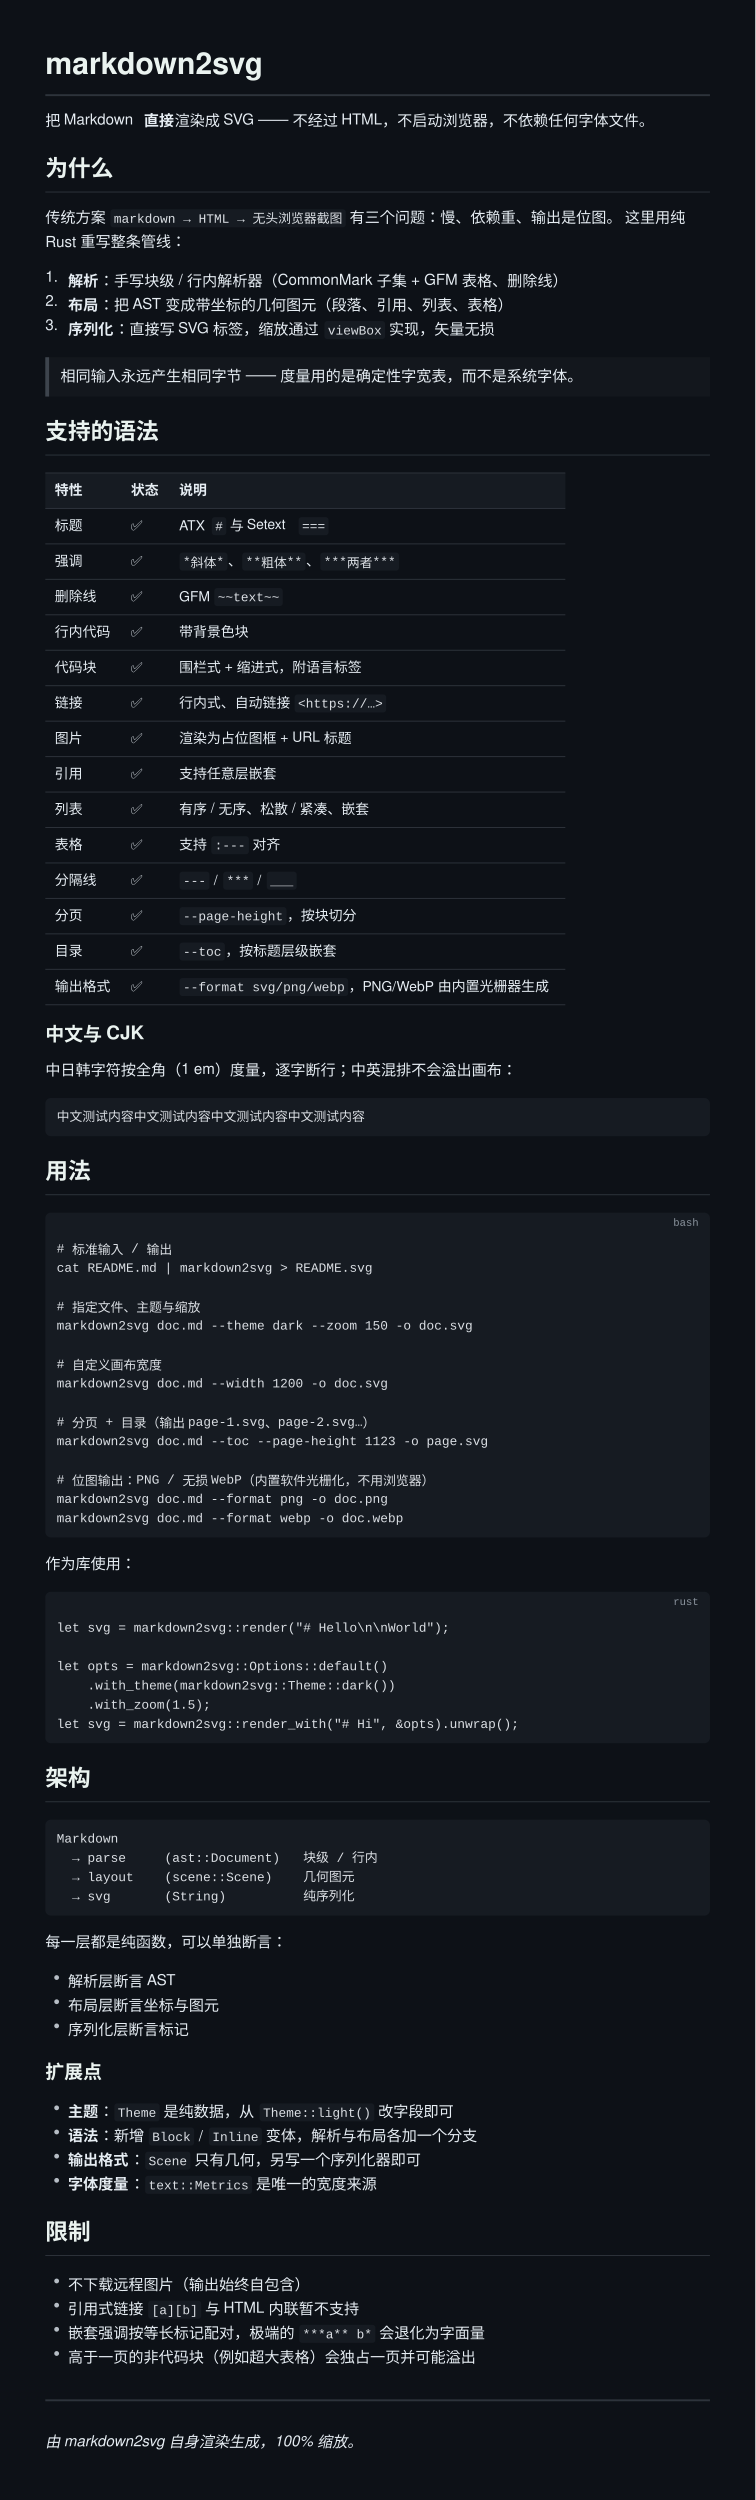
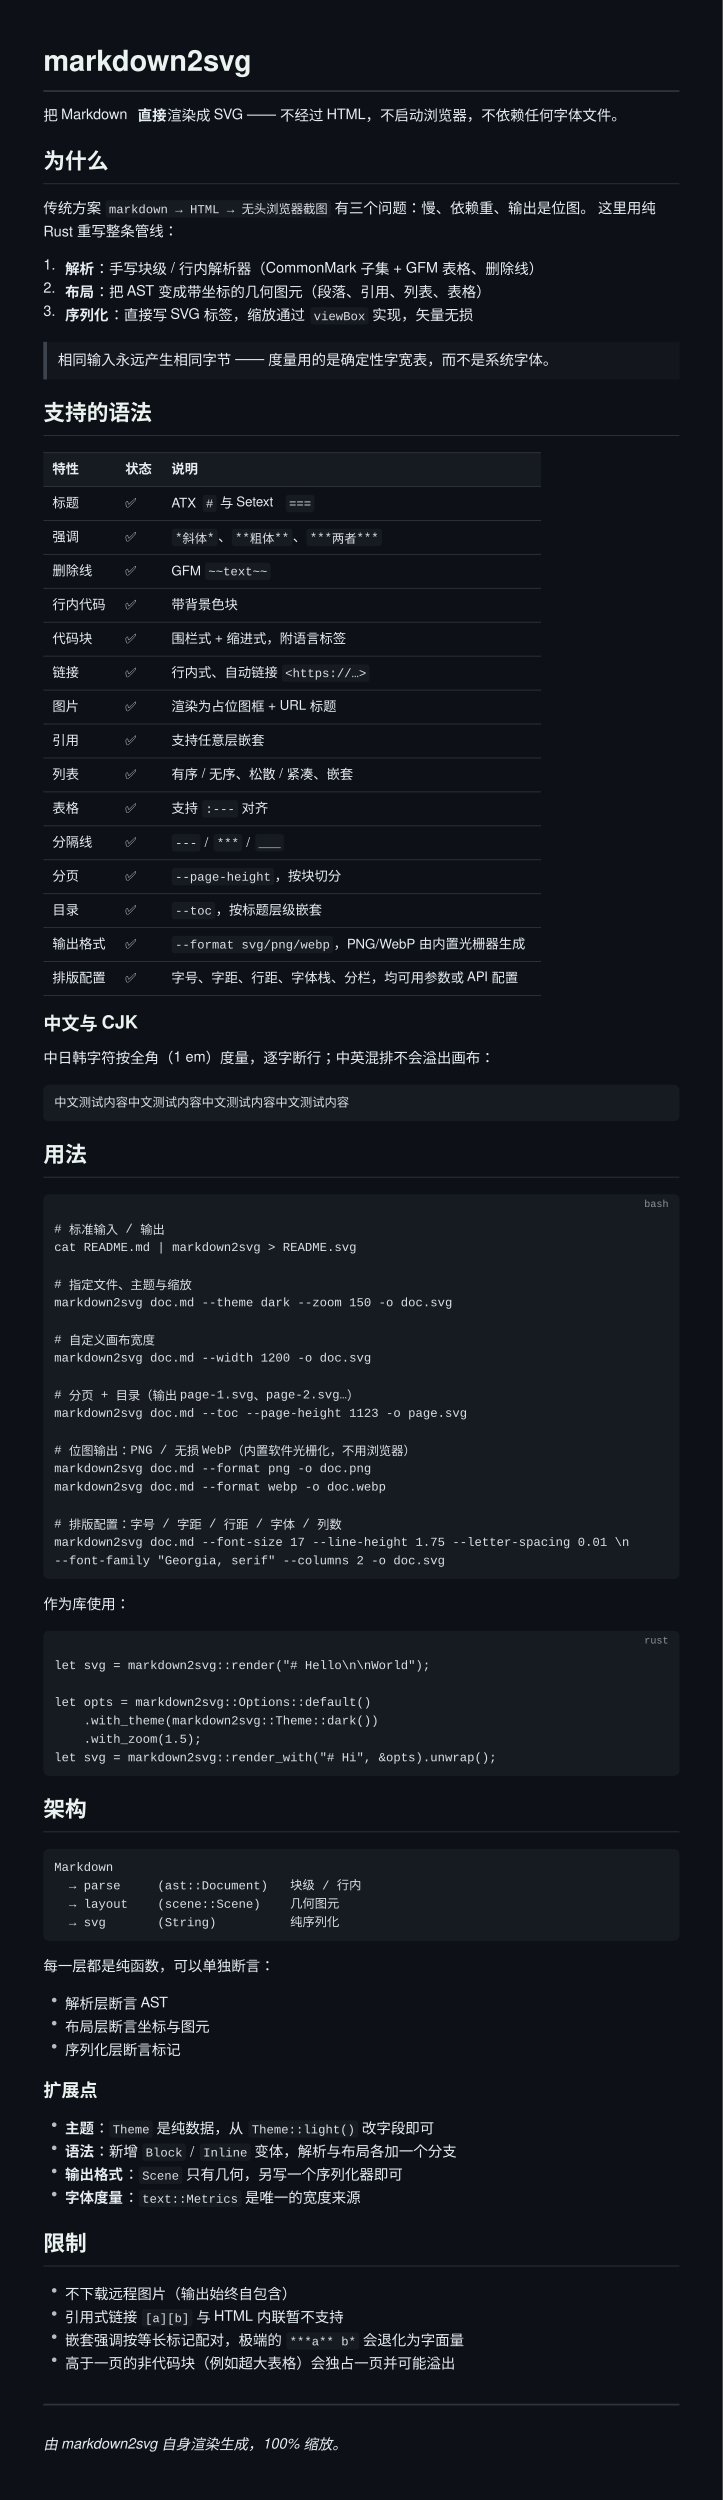
- <svg xmlns="http://www.w3.org/2000/svg" role="img" width="1200" height="3972.12" viewBox="0 0 800 2648.08" font-family="Segoe UI, -apple-system, Helvetica, Arial, PingFang SC, Hiragino Sans GB, Microsoft YaHei, sans-serif">
-   <rect x="0" y="0" width="800" height="2648.08" fill="#0d1117" />
+ <svg xmlns="http://www.w3.org/2000/svg" role="img" width="1200" height="4150.85" viewBox="0 0 800 2767.23" font-family="Segoe UI, -apple-system, Helvetica, Arial, PingFang SC, Hiragino Sans GB, Microsoft YaHei, sans-serif">
+   <rect x="0" y="0" width="800" height="2767.23" fill="#0d1117" />
  <text x="48" y="78.4" font-size="32" fill="#eaf3f0" xml:space="preserve" font-weight="bold">markdown2svg</text>
  <line x1="48" y1="100.8" x2="752" y2="100.8" stroke="#2d333b" stroke-width="2" />
  <text x="48" y="133.4" font-size="16" fill="#e6edf3" xml:space="preserve">把 Markdown</text>
  <text x="152.32" y="133.4" font-size="16" fill="#e6edf3" xml:space="preserve" font-weight="bold">直接</text>
  <text x="184.96" y="133.4" font-size="16" fill="#e6edf3" xml:space="preserve">渲染成 SVG —— 不经过 HTML，不启动浏览器，不依赖任何字体文件。</text>
  <text x="48" y="186.6" font-size="24" fill="#eaf3f0" xml:space="preserve" font-weight="bold">为什么</text>
  <line x1="48" y1="203.4" x2="752" y2="203.4" stroke="#2d333b" stroke-width="1" />
  <text x="48" y="236" font-size="16" fill="#e6edf3" xml:space="preserve">传统方案</text>
  <rect x="116.98" y="221.68" width="249.24" height="19.04" rx="3" fill="#161b22" />
  <text x="120.56" y="236" font-size="13.6" fill="#dbdfe4" xml:space="preserve" font-family="Cascadia Code, Consolas, Menlo, Monaco, 'Courier New', monospace">markdown → HTML → 无头浏览器截图</text>
  <text x="366.72" y="236" font-size="16" fill="#e6edf3" xml:space="preserve"> 有三个问题：慢、依赖重、输出是位图。 这里用纯</text>
  <text x="48" y="261.6" font-size="16" fill="#e6edf3" xml:space="preserve">Rust 重写整条管线：</text>
  <text x="48" y="298.4" font-size="16" fill="#e6edf3" xml:space="preserve">1.</text>
  <text x="72.08" y="303.2" font-size="16" fill="#e6edf3" xml:space="preserve" font-weight="bold">解析</text>
  <text x="104.72" y="303.2" font-size="16" fill="#e6edf3" xml:space="preserve">：手写块级 / 行内解析器（CommonMark 子集 + GFM 表格、删除线）</text>
  <text x="48" y="324" font-size="16" fill="#e6edf3" xml:space="preserve">2.</text>
  <text x="72.08" y="328.8" font-size="16" fill="#e6edf3" xml:space="preserve" font-weight="bold">布局</text>
  <text x="104.72" y="328.8" font-size="16" fill="#e6edf3" xml:space="preserve">：把 AST 变成带坐标的几何图元（段落、引用、列表、表格）</text>
  <text x="48" y="349.6" font-size="16" fill="#e6edf3" xml:space="preserve">3.</text>
  <text x="72.08" y="354.4" font-size="16" fill="#e6edf3" xml:space="preserve" font-weight="bold">序列化</text>
  <text x="121.04" y="354.4" font-size="16" fill="#e6edf3" xml:space="preserve">：直接写 SVG 标签，缩放通过</text>
  <rect x="343.62" y="340.08" width="64.28" height="19.04" rx="3" fill="#161b22" />
  <text x="347.2" y="354.4" font-size="13.6" fill="#dbdfe4" xml:space="preserve" font-family="Cascadia Code, Consolas, Menlo, Monaco, 'Courier New', monospace">viewBox</text>
  <text x="408.4" y="354.4" font-size="16" fill="#e6edf3" xml:space="preserve"> 实现，矢量无损</text>
  <rect x="48" y="378.4" width="704" height="41.6" fill="#13171d" />
  <rect x="48" y="378.4" width="4" height="41.6" fill="#3d444d" />
  <text x="64" y="404" font-size="16" fill="#e6edf3" xml:space="preserve">相同输入永远产生相同字节 —— 度量用的是确定性字宽表，而不是系统字体。</text>
  <text x="48" y="465.2" font-size="24" fill="#eaf3f0" xml:space="preserve" font-weight="bold">支持的语法</text>
  <line x1="48" y1="482" x2="752" y2="482" stroke="#2d333b" stroke-width="1" />
  <rect x="48" y="501" width="550.8" height="37.55" fill="#161b22" />
  <text x="58" y="524.19" font-size="14.72" fill="#e6edf3" xml:space="preserve" font-weight="bold">特性</text>
  <text x="138.58" y="524.19" font-size="14.72" fill="#e6edf3" xml:space="preserve" font-weight="bold">状态</text>
  <text x="189.72" y="524.19" font-size="14.72" fill="#e6edf3" xml:space="preserve" font-weight="bold">说明</text>
  <line x1="48" y1="501" x2="598.8" y2="501" stroke="#2d333b" stroke-width="1" />
  <line x1="48" y1="538.55" x2="598.8" y2="538.55" stroke="#2d333b" stroke-width="1" />
  <text x="58" y="561.74" font-size="14.72" fill="#e6edf3" xml:space="preserve">标题</text>
  <text x="138.58" y="561.74" font-size="14.72" fill="#e6edf3" xml:space="preserve">✅</text>
  <text x="189.72" y="561.74" font-size="14.72" fill="#e6edf3" xml:space="preserve">ATX</text>
  <rect x="224.37" y="547.81" width="15.32" height="19.04" rx="3" fill="#161b22" />
  <text x="227.95" y="561.74" font-size="13.6" fill="#dbdfe4" xml:space="preserve" font-family="Cascadia Code, Consolas, Menlo, Monaco, 'Courier New', monospace">#</text>
  <text x="240.19" y="561.74" font-size="14.72" fill="#e6edf3" xml:space="preserve"> 与 Setext</text>
  <rect x="316.35" y="547.81" width="31.64" height="19.04" rx="3" fill="#161b22" />
  <text x="319.93" y="561.74" font-size="13.6" fill="#dbdfe4" xml:space="preserve" font-family="Cascadia Code, Consolas, Menlo, Monaco, 'Courier New', monospace">===</text>
  <line x1="48" y1="576.1" x2="598.8" y2="576.1" stroke="#2d333b" stroke-width="1" />
  <text x="58" y="599.3" font-size="14.72" fill="#e6edf3" xml:space="preserve">强调</text>
  <text x="138.58" y="599.3" font-size="14.72" fill="#e6edf3" xml:space="preserve">✅</text>
  <rect x="190.22" y="585.36" width="50.68" height="19.04" rx="3" fill="#161b22" />
  <text x="193.8" y="599.3" font-size="13.6" fill="#dbdfe4" xml:space="preserve" font-family="Cascadia Code, Consolas, Menlo, Monaco, 'Courier New', monospace">*斜体*</text>
  <text x="241.4" y="599.3" font-size="14.72" fill="#e6edf3" xml:space="preserve">、</text>
  <rect x="256.62" y="585.36" width="67" height="19.04" rx="3" fill="#161b22" />
  <text x="260.2" y="599.3" font-size="13.6" fill="#dbdfe4" xml:space="preserve" font-family="Cascadia Code, Consolas, Menlo, Monaco, 'Courier New', monospace">**粗体**</text>
  <text x="324.12" y="599.3" font-size="14.72" fill="#e6edf3" xml:space="preserve">、</text>
  <rect x="339.34" y="585.36" width="83.32" height="19.04" rx="3" fill="#161b22" />
  <text x="342.92" y="599.3" font-size="13.6" fill="#dbdfe4" xml:space="preserve" font-family="Cascadia Code, Consolas, Menlo, Monaco, 'Courier New', monospace">***两者***</text>
  <line x1="48" y1="613.66" x2="598.8" y2="613.66" stroke="#2d333b" stroke-width="1" />
  <text x="58" y="636.85" font-size="14.72" fill="#e6edf3" xml:space="preserve">删除线</text>
  <text x="138.58" y="636.85" font-size="14.72" fill="#e6edf3" xml:space="preserve">✅</text>
  <text x="189.72" y="636.85" font-size="14.72" fill="#e6edf3" xml:space="preserve">GFM</text>
  <rect x="227.02" y="622.91" width="72.44" height="19.04" rx="3" fill="#161b22" />
  <text x="230.6" y="636.85" font-size="13.6" fill="#dbdfe4" xml:space="preserve" font-family="Cascadia Code, Consolas, Menlo, Monaco, 'Courier New', monospace">~~text~~</text>
  <line x1="48" y1="651.21" x2="598.8" y2="651.21" stroke="#2d333b" stroke-width="1" />
  <text x="58" y="674.4" font-size="14.72" fill="#e6edf3" xml:space="preserve">行内代码</text>
  <text x="138.58" y="674.4" font-size="14.72" fill="#e6edf3" xml:space="preserve">✅</text>
  <text x="189.72" y="674.4" font-size="14.72" fill="#e6edf3" xml:space="preserve">带背景色块</text>
  <line x1="48" y1="688.76" x2="598.8" y2="688.76" stroke="#2d333b" stroke-width="1" />
  <text x="58" y="711.95" font-size="14.72" fill="#e6edf3" xml:space="preserve">代码块</text>
  <text x="138.58" y="711.95" font-size="14.72" fill="#e6edf3" xml:space="preserve">✅</text>
  <text x="189.72" y="711.95" font-size="14.72" fill="#e6edf3" xml:space="preserve">围栏式 + 缩进式，附语言标签</text>
  <line x1="48" y1="726.31" x2="598.8" y2="726.31" stroke="#2d333b" stroke-width="1" />
  <text x="58" y="749.5" font-size="14.72" fill="#e6edf3" xml:space="preserve">链接</text>
  <text x="138.58" y="749.5" font-size="14.72" fill="#e6edf3" xml:space="preserve">✅</text>
  <text x="189.72" y="749.5" font-size="14.72" fill="#e6edf3" xml:space="preserve">行内式、自动链接</text>
  <rect x="312.1" y="735.57" width="96.92" height="19.04" rx="3" fill="#161b22" />
  <text x="315.68" y="749.5" font-size="13.6" fill="#dbdfe4" xml:space="preserve" font-family="Cascadia Code, Consolas, Menlo, Monaco, 'Courier New', monospace">&lt;https://…&gt;</text>
  <line x1="48" y1="763.86" x2="598.8" y2="763.86" stroke="#2d333b" stroke-width="1" />
  <text x="58" y="787.06" font-size="14.72" fill="#e6edf3" xml:space="preserve">图片</text>
  <text x="138.58" y="787.06" font-size="14.72" fill="#e6edf3" xml:space="preserve">✅</text>
  <text x="189.72" y="787.06" font-size="14.72" fill="#e6edf3" xml:space="preserve">渲染为占位图框 + URL 标题</text>
  <line x1="48" y1="801.42" x2="598.8" y2="801.42" stroke="#2d333b" stroke-width="1" />
  <text x="58" y="824.61" font-size="14.72" fill="#e6edf3" xml:space="preserve">引用</text>
  <text x="138.58" y="824.61" font-size="14.72" fill="#e6edf3" xml:space="preserve">✅</text>
  <text x="189.72" y="824.61" font-size="14.72" fill="#e6edf3" xml:space="preserve">支持任意层嵌套</text>
  <line x1="48" y1="838.97" x2="598.8" y2="838.97" stroke="#2d333b" stroke-width="1" />
  <text x="58" y="862.16" font-size="14.72" fill="#e6edf3" xml:space="preserve">列表</text>
  <text x="138.58" y="862.16" font-size="14.72" fill="#e6edf3" xml:space="preserve">✅</text>
  <text x="189.72" y="862.16" font-size="14.72" fill="#e6edf3" xml:space="preserve">有序 / 无序、松散 / 紧凑、嵌套</text>
  <line x1="48" y1="876.52" x2="598.8" y2="876.52" stroke="#2d333b" stroke-width="1" />
  <text x="58" y="899.71" font-size="14.72" fill="#e6edf3" xml:space="preserve">表格</text>
  <text x="138.58" y="899.71" font-size="14.72" fill="#e6edf3" xml:space="preserve">✅</text>
  <text x="189.72" y="899.71" font-size="14.72" fill="#e6edf3" xml:space="preserve">支持</text>
  <rect x="223.78" y="885.78" width="39.8" height="19.04" rx="3" fill="#161b22" />
  <text x="227.36" y="899.71" font-size="13.6" fill="#dbdfe4" xml:space="preserve" font-family="Cascadia Code, Consolas, Menlo, Monaco, 'Courier New', monospace">:---</text>
  <text x="264.08" y="899.71" font-size="14.72" fill="#e6edf3" xml:space="preserve"> 对齐</text>
  <line x1="48" y1="914.07" x2="598.8" y2="914.07" stroke="#2d333b" stroke-width="1" />
  <text x="58" y="937.26" font-size="14.72" fill="#e6edf3" xml:space="preserve">分隔线</text>
  <text x="138.58" y="937.26" font-size="14.72" fill="#e6edf3" xml:space="preserve">✅</text>
  <rect x="190.22" y="923.33" width="31.64" height="19.04" rx="3" fill="#161b22" />
  <text x="193.8" y="937.26" font-size="13.6" fill="#dbdfe4" xml:space="preserve" font-family="Cascadia Code, Consolas, Menlo, Monaco, 'Courier New', monospace">---</text>
  <text x="222.36" y="937.26" font-size="14.72" fill="#e6edf3" xml:space="preserve"> /</text>
  <rect x="236.41" y="923.33" width="31.64" height="19.04" rx="3" fill="#161b22" />
  <text x="239.99" y="937.26" font-size="13.6" fill="#dbdfe4" xml:space="preserve" font-family="Cascadia Code, Consolas, Menlo, Monaco, 'Courier New', monospace">***</text>
  <text x="268.55" y="937.26" font-size="14.72" fill="#e6edf3" xml:space="preserve"> /</text>
  <rect x="282.59" y="923.33" width="31.64" height="19.04" rx="3" fill="#161b22" />
  <text x="286.17" y="937.26" font-size="13.6" fill="#dbdfe4" xml:space="preserve" font-family="Cascadia Code, Consolas, Menlo, Monaco, 'Courier New', monospace">___</text>
  <line x1="48" y1="951.62" x2="598.8" y2="951.62" stroke="#2d333b" stroke-width="1" />
  <text x="58" y="974.82" font-size="14.72" fill="#e6edf3" xml:space="preserve">分页</text>
  <text x="138.58" y="974.82" font-size="14.72" fill="#e6edf3" xml:space="preserve">✅</text>
  <rect x="190.22" y="960.88" width="113.24" height="19.04" rx="3" fill="#161b22" />
  <text x="193.8" y="974.82" font-size="13.6" fill="#dbdfe4" xml:space="preserve" font-family="Cascadia Code, Consolas, Menlo, Monaco, 'Courier New', monospace">--page-height</text>
  <text x="303.96" y="974.82" font-size="14.72" fill="#e6edf3" xml:space="preserve">，按块切分</text>
  <line x1="48" y1="989.18" x2="598.8" y2="989.18" stroke="#2d333b" stroke-width="1" />
  <text x="58" y="1012.37" font-size="14.72" fill="#e6edf3" xml:space="preserve">目录</text>
  <text x="138.58" y="1012.37" font-size="14.72" fill="#e6edf3" xml:space="preserve">✅</text>
  <rect x="190.22" y="998.43" width="47.96" height="19.04" rx="3" fill="#161b22" />
  <text x="193.8" y="1012.37" font-size="13.6" fill="#dbdfe4" xml:space="preserve" font-family="Cascadia Code, Consolas, Menlo, Monaco, 'Courier New', monospace">--toc</text>
  <text x="238.68" y="1012.37" font-size="14.72" fill="#e6edf3" xml:space="preserve">，按标题层级嵌套</text>
  <line x1="48" y1="1026.73" x2="598.8" y2="1026.73" stroke="#2d333b" stroke-width="1" />
  <text x="58" y="1049.92" font-size="14.72" fill="#e6edf3" xml:space="preserve">输出格式</text>
  <text x="138.58" y="1049.92" font-size="14.72" fill="#e6edf3" xml:space="preserve">✅</text>
  <rect x="190.22" y="1035.98" width="178.52" height="19.04" rx="3" fill="#161b22" />
  <text x="193.8" y="1049.92" font-size="13.6" fill="#dbdfe4" xml:space="preserve" font-family="Cascadia Code, Consolas, Menlo, Monaco, 'Courier New', monospace">--format svg/png/webp</text>
  <text x="369.24" y="1049.92" font-size="14.72" fill="#e6edf3" xml:space="preserve">，PNG/WebP 由内置光栅器生成</text>
  <line x1="48" y1="1064.28" x2="598.8" y2="1064.28" stroke="#2d333b" stroke-width="1" />
-   <text x="48" y="1102.48" font-size="20" fill="#eaf3f0" xml:space="preserve" font-weight="bold">中文与 CJK</text>
-   <text x="48" y="1139.08" font-size="16" fill="#e6edf3" xml:space="preserve">中日韩字符按全角（1 em）度量，逐字断行；中英混排不会溢出画布：</text>
-   <rect x="48" y="1163.08" width="704" height="40.4" rx="6" fill="#161b22" />
-   <text x="60" y="1187.36" font-size="13.6" fill="#dbdfe4" xml:space="preserve" font-family="Cascadia Code, Consolas, Menlo, Monaco, 'Courier New', monospace">中文测试内容中文测试内容中文测试内容中文测试内容</text>
-   <text x="48" y="1248.68" font-size="24" fill="#eaf3f0" xml:space="preserve" font-weight="bold">用法</text>
-   <line x1="48" y1="1265.48" x2="752" y2="1265.48" stroke="#2d333b" stroke-width="1" />
-   <rect x="48" y="1284.48" width="704" height="344" rx="6" fill="#161b22" />
-   <text x="713.12" y="1298.44" font-size="11.2" fill="#8b949e" xml:space="preserve" font-family="Cascadia Code, Consolas, Menlo, Monaco, 'Courier New', monospace">bash</text>
-   <text x="60" y="1326.76" font-size="13.6" fill="#dbdfe4" xml:space="preserve" font-family="Cascadia Code, Consolas, Menlo, Monaco, 'Courier New', monospace"># 标准输入 / 输出</text>
-   <text x="60" y="1347.16" font-size="13.6" fill="#dbdfe4" xml:space="preserve" font-family="Cascadia Code, Consolas, Menlo, Monaco, 'Courier New', monospace">cat README.md | markdown2svg &gt; README.svg</text>
-   <text x="60" y="1387.96" font-size="13.6" fill="#dbdfe4" xml:space="preserve" font-family="Cascadia Code, Consolas, Menlo, Monaco, 'Courier New', monospace"># 指定文件、主题与缩放</text>
-   <text x="60" y="1408.36" font-size="13.6" fill="#dbdfe4" xml:space="preserve" font-family="Cascadia Code, Consolas, Menlo, Monaco, 'Courier New', monospace">markdown2svg doc.md --theme dark --zoom 150 -o doc.svg</text>
-   <text x="60" y="1449.16" font-size="13.6" fill="#dbdfe4" xml:space="preserve" font-family="Cascadia Code, Consolas, Menlo, Monaco, 'Courier New', monospace"># 自定义画布宽度</text>
-   <text x="60" y="1469.56" font-size="13.6" fill="#dbdfe4" xml:space="preserve" font-family="Cascadia Code, Consolas, Menlo, Monaco, 'Courier New', monospace">markdown2svg doc.md --width 1200 -o doc.svg</text>
-   <text x="60" y="1510.36" font-size="13.6" fill="#dbdfe4" xml:space="preserve" font-family="Cascadia Code, Consolas, Menlo, Monaco, 'Courier New', monospace"># 分页 + 目录（输出 page-1.svg、page-2.svg…）</text>
-   <text x="60" y="1530.76" font-size="13.6" fill="#dbdfe4" xml:space="preserve" font-family="Cascadia Code, Consolas, Menlo, Monaco, 'Courier New', monospace">markdown2svg doc.md --toc --page-height 1123 -o page.svg</text>
-   <text x="60" y="1571.56" font-size="13.6" fill="#dbdfe4" xml:space="preserve" font-family="Cascadia Code, Consolas, Menlo, Monaco, 'Courier New', monospace"># 位图输出：PNG / 无损 WebP（内置软件光栅化，不用浏览器）</text>
-   <text x="60" y="1591.96" font-size="13.6" fill="#dbdfe4" xml:space="preserve" font-family="Cascadia Code, Consolas, Menlo, Monaco, 'Courier New', monospace">markdown2svg doc.md --format png -o doc.png</text>
-   <text x="60" y="1612.36" font-size="13.6" fill="#dbdfe4" xml:space="preserve" font-family="Cascadia Code, Consolas, Menlo, Monaco, 'Courier New', monospace">markdown2svg doc.md --format webp -o doc.webp</text>
-   <text x="48" y="1662.08" font-size="16" fill="#e6edf3" xml:space="preserve">作为库使用：</text>
-   <rect x="48" y="1686.08" width="704" height="160.4" rx="6" fill="#161b22" />
-   <text x="713.12" y="1700.04" font-size="11.2" fill="#8b949e" xml:space="preserve" font-family="Cascadia Code, Consolas, Menlo, Monaco, 'Courier New', monospace">rust</text>
-   <text x="60" y="1728.36" font-size="13.6" fill="#dbdfe4" xml:space="preserve" font-family="Cascadia Code, Consolas, Menlo, Monaco, 'Courier New', monospace">let svg = markdown2svg::render("# Hello\n\nWorld");</text>
-   <text x="60" y="1769.16" font-size="13.6" fill="#dbdfe4" xml:space="preserve" font-family="Cascadia Code, Consolas, Menlo, Monaco, 'Courier New', monospace">let opts = markdown2svg::Options::default()</text>
-   <text x="60" y="1789.56" font-size="13.6" fill="#dbdfe4" xml:space="preserve" font-family="Cascadia Code, Consolas, Menlo, Monaco, 'Courier New', monospace">    .with_theme(markdown2svg::Theme::dark())</text>
-   <text x="60" y="1809.96" font-size="13.6" fill="#dbdfe4" xml:space="preserve" font-family="Cascadia Code, Consolas, Menlo, Monaco, 'Courier New', monospace">    .with_zoom(1.5);</text>
-   <text x="60" y="1830.36" font-size="13.6" fill="#dbdfe4" xml:space="preserve" font-family="Cascadia Code, Consolas, Menlo, Monaco, 'Courier New', monospace">let svg = markdown2svg::render_with("# Hi", &amp;opts).unwrap();</text>
-   <text x="48" y="1891.68" font-size="24" fill="#eaf3f0" xml:space="preserve" font-weight="bold">架构</text>
-   <line x1="48" y1="1908.48" x2="752" y2="1908.48" stroke="#2d333b" stroke-width="1" />
-   <rect x="48" y="1927.48" width="704" height="101.6" rx="6" fill="#161b22" />
-   <text x="60" y="1951.76" font-size="13.6" fill="#dbdfe4" xml:space="preserve" font-family="Cascadia Code, Consolas, Menlo, Monaco, 'Courier New', monospace">Markdown</text>
-   <text x="60" y="1972.16" font-size="13.6" fill="#dbdfe4" xml:space="preserve" font-family="Cascadia Code, Consolas, Menlo, Monaco, 'Courier New', monospace">  → parse     (ast::Document)   块级 / 行内</text>
-   <text x="60" y="1992.56" font-size="13.6" fill="#dbdfe4" xml:space="preserve" font-family="Cascadia Code, Consolas, Menlo, Monaco, 'Courier New', monospace">  → layout    (scene::Scene)    几何图元</text>
-   <text x="60" y="2012.96" font-size="13.6" fill="#dbdfe4" xml:space="preserve" font-family="Cascadia Code, Consolas, Menlo, Monaco, 'Courier New', monospace">  → svg       (String)          纯序列化</text>
-   <text x="48" y="2062.68" font-size="16" fill="#e6edf3" xml:space="preserve">每一层都是纯函数，可以单独断言：</text>
-   <rect x="57.44" y="2092.12" width="5.12" height="5.12" rx="2.56" fill="#b6bdc5" />
-   <text x="72" y="2104.28" font-size="16" fill="#e6edf3" xml:space="preserve">解析层断言 AST</text>
-   <rect x="57.44" y="2117.72" width="5.12" height="5.12" rx="2.56" fill="#b6bdc5" />
-   <text x="72" y="2129.88" font-size="16" fill="#e6edf3" xml:space="preserve">布局层断言坐标与图元</text>
-   <rect x="57.44" y="2143.32" width="5.12" height="5.12" rx="2.56" fill="#b6bdc5" />
-   <text x="72" y="2155.48" font-size="16" fill="#e6edf3" xml:space="preserve">序列化层断言标记</text>
-   <text x="48" y="2201.68" font-size="20" fill="#eaf3f0" xml:space="preserve" font-weight="bold">扩展点</text>
-   <rect x="57.44" y="2230.12" width="5.12" height="5.12" rx="2.56" fill="#b6bdc5" />
-   <text x="72" y="2242.28" font-size="16" fill="#e6edf3" xml:space="preserve" font-weight="bold">主题</text>
-   <text x="104.64" y="2242.28" font-size="16" fill="#e6edf3" xml:space="preserve">：</text>
-   <rect x="121.14" y="2227.96" width="47.96" height="19.04" rx="3" fill="#161b22" />
-   <text x="124.72" y="2242.28" font-size="13.6" fill="#dbdfe4" xml:space="preserve" font-family="Cascadia Code, Consolas, Menlo, Monaco, 'Courier New', monospace">Theme</text>
-   <text x="169.6" y="2242.28" font-size="16" fill="#e6edf3" xml:space="preserve"> 是纯数据，从</text>
-   <rect x="275.06" y="2227.96" width="121.4" height="19.04" rx="3" fill="#161b22" />
-   <text x="278.64" y="2242.28" font-size="13.6" fill="#dbdfe4" xml:space="preserve" font-family="Cascadia Code, Consolas, Menlo, Monaco, 'Courier New', monospace">Theme::light()</text>
-   <text x="396.96" y="2242.28" font-size="16" fill="#e6edf3" xml:space="preserve"> 改字段即可</text>
-   <rect x="57.44" y="2255.72" width="5.12" height="5.12" rx="2.56" fill="#b6bdc5" />
-   <text x="72" y="2267.88" font-size="16" fill="#e6edf3" xml:space="preserve" font-weight="bold">语法</text>
-   <text x="104.64" y="2267.88" font-size="16" fill="#e6edf3" xml:space="preserve">：新增</text>
-   <rect x="157.62" y="2253.56" width="47.96" height="19.04" rx="3" fill="#161b22" />
-   <text x="161.2" y="2267.88" font-size="13.6" fill="#dbdfe4" xml:space="preserve" font-family="Cascadia Code, Consolas, Menlo, Monaco, 'Courier New', monospace">Block</text>
-   <text x="206.08" y="2267.88" font-size="16" fill="#e6edf3" xml:space="preserve"> /</text>
-   <rect x="221.3" y="2253.56" width="56.12" height="19.04" rx="3" fill="#161b22" />
-   <text x="224.88" y="2267.88" font-size="13.6" fill="#dbdfe4" xml:space="preserve" font-family="Cascadia Code, Consolas, Menlo, Monaco, 'Courier New', monospace">Inline</text>
-   <text x="277.92" y="2267.88" font-size="16" fill="#e6edf3" xml:space="preserve"> 变体，解析与布局各加一个分支</text>
-   <rect x="57.44" y="2281.32" width="5.12" height="5.12" rx="2.56" fill="#b6bdc5" />
-   <text x="72" y="2293.48" font-size="16" fill="#e6edf3" xml:space="preserve" font-weight="bold">输出格式</text>
-   <text x="137.28" y="2293.48" font-size="16" fill="#e6edf3" xml:space="preserve">：</text>
-   <rect x="153.78" y="2279.16" width="47.96" height="19.04" rx="3" fill="#161b22" />
-   <text x="157.36" y="2293.48" font-size="13.6" fill="#dbdfe4" xml:space="preserve" font-family="Cascadia Code, Consolas, Menlo, Monaco, 'Courier New', monospace">Scene</text>
-   <text x="202.24" y="2293.48" font-size="16" fill="#e6edf3" xml:space="preserve"> 只有几何，另写一个序列化器即可</text>
-   <rect x="57.44" y="2306.92" width="5.12" height="5.12" rx="2.56" fill="#b6bdc5" />
-   <text x="72" y="2319.08" font-size="16" fill="#e6edf3" xml:space="preserve" font-weight="bold">字体度量</text>
-   <text x="137.28" y="2319.08" font-size="16" fill="#e6edf3" xml:space="preserve">：</text>
-   <rect x="153.78" y="2304.76" width="113.24" height="19.04" rx="3" fill="#161b22" />
-   <text x="157.36" y="2319.08" font-size="13.6" fill="#dbdfe4" xml:space="preserve" font-family="Cascadia Code, Consolas, Menlo, Monaco, 'Courier New', monospace">text::Metrics</text>
-   <text x="267.52" y="2319.08" font-size="16" fill="#e6edf3" xml:space="preserve"> 是唯一的宽度来源</text>
-   <text x="48" y="2372.28" font-size="24" fill="#eaf3f0" xml:space="preserve" font-weight="bold">限制</text>
-   <line x1="48" y1="2389.08" x2="752" y2="2389.08" stroke="#2d333b" stroke-width="1" />
-   <rect x="57.44" y="2413.52" width="5.12" height="5.12" rx="2.56" fill="#b6bdc5" />
-   <text x="72" y="2425.68" font-size="16" fill="#e6edf3" xml:space="preserve">不下载远程图片（输出始终自包含）</text>
-   <rect x="57.44" y="2439.12" width="5.12" height="5.12" rx="2.56" fill="#b6bdc5" />
-   <text x="72" y="2451.28" font-size="16" fill="#e6edf3" xml:space="preserve">引用式链接</text>
-   <rect x="156.98" y="2436.96" width="56.12" height="19.04" rx="3" fill="#161b22" />
-   <text x="160.56" y="2451.28" font-size="13.6" fill="#dbdfe4" xml:space="preserve" font-family="Cascadia Code, Consolas, Menlo, Monaco, 'Courier New', monospace">[a][b]</text>
-   <text x="213.6" y="2451.28" font-size="16" fill="#e6edf3" xml:space="preserve"> 与 HTML 内联暂不支持</text>
-   <rect x="57.44" y="2464.72" width="5.12" height="5.12" rx="2.56" fill="#b6bdc5" />
-   <text x="72" y="2476.88" font-size="16" fill="#e6edf3" xml:space="preserve">嵌套强调按等长标记配对，极端的</text>
-   <rect x="316.98" y="2462.56" width="80.6" height="19.04" rx="3" fill="#161b22" />
-   <text x="320.56" y="2476.88" font-size="13.6" fill="#dbdfe4" xml:space="preserve" font-family="Cascadia Code, Consolas, Menlo, Monaco, 'Courier New', monospace">***a** b*</text>
-   <text x="398.08" y="2476.88" font-size="16" fill="#e6edf3" xml:space="preserve"> 会退化为字面量</text>
-   <rect x="57.44" y="2490.32" width="5.12" height="5.12" rx="2.56" fill="#b6bdc5" />
-   <text x="72" y="2502.48" font-size="16" fill="#e6edf3" xml:space="preserve">高于一页的非代码块（例如超大表格）会独占一页并可能溢出</text>
-   <line x1="48" y1="2542.48" x2="752" y2="2542.48" stroke="#2d333b" stroke-width="2" />
-   <text x="48" y="2592.08" font-size="16" fill="#e6edf3" xml:space="preserve" font-style="italic">由 markdown2svg 自身渲染生成，100% 缩放。</text>
+   <text x="58" y="1087.47" font-size="14.72" fill="#e6edf3" xml:space="preserve">排版配置</text>
+   <text x="138.58" y="1087.47" font-size="14.72" fill="#e6edf3" xml:space="preserve">✅</text>
+   <text x="189.72" y="1087.47" font-size="14.72" fill="#e6edf3" xml:space="preserve">字号、字距、行距、字体栈、分栏，均可用参数或 API 配置</text>
+   <line x1="48" y1="1101.83" x2="598.8" y2="1101.83" stroke="#2d333b" stroke-width="1" />
+   <text x="48" y="1140.03" font-size="20" fill="#eaf3f0" xml:space="preserve" font-weight="bold">中文与 CJK</text>
+   <text x="48" y="1176.63" font-size="16" fill="#e6edf3" xml:space="preserve">中日韩字符按全角（1 em）度量，逐字断行；中英混排不会溢出画布：</text>
+   <rect x="48" y="1200.63" width="704" height="40.4" rx="6" fill="#161b22" />
+   <text x="60" y="1224.91" font-size="13.6" fill="#dbdfe4" xml:space="preserve" font-family="Cascadia Code, Consolas, Menlo, Monaco, 'Courier New', monospace">中文测试内容中文测试内容中文测试内容中文测试内容</text>
+   <text x="48" y="1286.23" font-size="24" fill="#eaf3f0" xml:space="preserve" font-weight="bold">用法</text>
+   <line x1="48" y1="1303.03" x2="752" y2="1303.03" stroke="#2d333b" stroke-width="1" />
+   <rect x="48" y="1322.03" width="704" height="425.6" rx="6" fill="#161b22" />
+   <text x="713.12" y="1335.99" font-size="11.2" fill="#8b949e" xml:space="preserve" font-family="Cascadia Code, Consolas, Menlo, Monaco, 'Courier New', monospace">bash</text>
+   <text x="60" y="1364.31" font-size="13.6" fill="#dbdfe4" xml:space="preserve" font-family="Cascadia Code, Consolas, Menlo, Monaco, 'Courier New', monospace"># 标准输入 / 输出</text>
+   <text x="60" y="1384.71" font-size="13.6" fill="#dbdfe4" xml:space="preserve" font-family="Cascadia Code, Consolas, Menlo, Monaco, 'Courier New', monospace">cat README.md | markdown2svg &gt; README.svg</text>
+   <text x="60" y="1425.51" font-size="13.6" fill="#dbdfe4" xml:space="preserve" font-family="Cascadia Code, Consolas, Menlo, Monaco, 'Courier New', monospace"># 指定文件、主题与缩放</text>
+   <text x="60" y="1445.91" font-size="13.6" fill="#dbdfe4" xml:space="preserve" font-family="Cascadia Code, Consolas, Menlo, Monaco, 'Courier New', monospace">markdown2svg doc.md --theme dark --zoom 150 -o doc.svg</text>
+   <text x="60" y="1486.71" font-size="13.6" fill="#dbdfe4" xml:space="preserve" font-family="Cascadia Code, Consolas, Menlo, Monaco, 'Courier New', monospace"># 自定义画布宽度</text>
+   <text x="60" y="1507.11" font-size="13.6" fill="#dbdfe4" xml:space="preserve" font-family="Cascadia Code, Consolas, Menlo, Monaco, 'Courier New', monospace">markdown2svg doc.md --width 1200 -o doc.svg</text>
+   <text x="60" y="1547.91" font-size="13.6" fill="#dbdfe4" xml:space="preserve" font-family="Cascadia Code, Consolas, Menlo, Monaco, 'Courier New', monospace"># 分页 + 目录（输出 page-1.svg、page-2.svg…）</text>
+   <text x="60" y="1568.31" font-size="13.6" fill="#dbdfe4" xml:space="preserve" font-family="Cascadia Code, Consolas, Menlo, Monaco, 'Courier New', monospace">markdown2svg doc.md --toc --page-height 1123 -o page.svg</text>
+   <text x="60" y="1609.11" font-size="13.6" fill="#dbdfe4" xml:space="preserve" font-family="Cascadia Code, Consolas, Menlo, Monaco, 'Courier New', monospace"># 位图输出：PNG / 无损 WebP（内置软件光栅化，不用浏览器）</text>
+   <text x="60" y="1629.51" font-size="13.6" fill="#dbdfe4" xml:space="preserve" font-family="Cascadia Code, Consolas, Menlo, Monaco, 'Courier New', monospace">markdown2svg doc.md --format png -o doc.png</text>
+   <text x="60" y="1649.91" font-size="13.6" fill="#dbdfe4" xml:space="preserve" font-family="Cascadia Code, Consolas, Menlo, Monaco, 'Courier New', monospace">markdown2svg doc.md --format webp -o doc.webp</text>
+   <text x="60" y="1690.71" font-size="13.6" fill="#dbdfe4" xml:space="preserve" font-family="Cascadia Code, Consolas, Menlo, Monaco, 'Courier New', monospace"># 排版配置：字号 / 字距 / 行距 / 字体 / 列数</text>
+   <text x="60" y="1711.11" font-size="13.6" fill="#dbdfe4" xml:space="preserve" font-family="Cascadia Code, Consolas, Menlo, Monaco, 'Courier New', monospace">markdown2svg doc.md --font-size 17 --line-height 1.75 --letter-spacing 0.01 \n  </text>
+   <text x="60" y="1731.51" font-size="13.6" fill="#dbdfe4" xml:space="preserve" font-family="Cascadia Code, Consolas, Menlo, Monaco, 'Courier New', monospace">--font-family "Georgia, serif" --columns 2 -o doc.svg</text>
+   <text x="48" y="1781.23" font-size="16" fill="#e6edf3" xml:space="preserve">作为库使用：</text>
+   <rect x="48" y="1805.23" width="704" height="160.4" rx="6" fill="#161b22" />
+   <text x="713.12" y="1819.19" font-size="11.2" fill="#8b949e" xml:space="preserve" font-family="Cascadia Code, Consolas, Menlo, Monaco, 'Courier New', monospace">rust</text>
+   <text x="60" y="1847.51" font-size="13.6" fill="#dbdfe4" xml:space="preserve" font-family="Cascadia Code, Consolas, Menlo, Monaco, 'Courier New', monospace">let svg = markdown2svg::render("# Hello\n\nWorld");</text>
+   <text x="60" y="1888.31" font-size="13.6" fill="#dbdfe4" xml:space="preserve" font-family="Cascadia Code, Consolas, Menlo, Monaco, 'Courier New', monospace">let opts = markdown2svg::Options::default()</text>
+   <text x="60" y="1908.71" font-size="13.6" fill="#dbdfe4" xml:space="preserve" font-family="Cascadia Code, Consolas, Menlo, Monaco, 'Courier New', monospace">    .with_theme(markdown2svg::Theme::dark())</text>
+   <text x="60" y="1929.11" font-size="13.6" fill="#dbdfe4" xml:space="preserve" font-family="Cascadia Code, Consolas, Menlo, Monaco, 'Courier New', monospace">    .with_zoom(1.5);</text>
+   <text x="60" y="1949.51" font-size="13.6" fill="#dbdfe4" xml:space="preserve" font-family="Cascadia Code, Consolas, Menlo, Monaco, 'Courier New', monospace">let svg = markdown2svg::render_with("# Hi", &amp;opts).unwrap();</text>
+   <text x="48" y="2010.83" font-size="24" fill="#eaf3f0" xml:space="preserve" font-weight="bold">架构</text>
+   <line x1="48" y1="2027.63" x2="752" y2="2027.63" stroke="#2d333b" stroke-width="1" />
+   <rect x="48" y="2046.63" width="704" height="101.6" rx="6" fill="#161b22" />
+   <text x="60" y="2070.91" font-size="13.6" fill="#dbdfe4" xml:space="preserve" font-family="Cascadia Code, Consolas, Menlo, Monaco, 'Courier New', monospace">Markdown</text>
+   <text x="60" y="2091.31" font-size="13.6" fill="#dbdfe4" xml:space="preserve" font-family="Cascadia Code, Consolas, Menlo, Monaco, 'Courier New', monospace">  → parse     (ast::Document)   块级 / 行内</text>
+   <text x="60" y="2111.71" font-size="13.6" fill="#dbdfe4" xml:space="preserve" font-family="Cascadia Code, Consolas, Menlo, Monaco, 'Courier New', monospace">  → layout    (scene::Scene)    几何图元</text>
+   <text x="60" y="2132.11" font-size="13.6" fill="#dbdfe4" xml:space="preserve" font-family="Cascadia Code, Consolas, Menlo, Monaco, 'Courier New', monospace">  → svg       (String)          纯序列化</text>
+   <text x="48" y="2181.83" font-size="16" fill="#e6edf3" xml:space="preserve">每一层都是纯函数，可以单独断言：</text>
+   <rect x="57.44" y="2211.27" width="5.12" height="5.12" rx="2.56" fill="#b6bdc5" />
+   <text x="72" y="2223.43" font-size="16" fill="#e6edf3" xml:space="preserve">解析层断言 AST</text>
+   <rect x="57.44" y="2236.87" width="5.12" height="5.12" rx="2.56" fill="#b6bdc5" />
+   <text x="72" y="2249.03" font-size="16" fill="#e6edf3" xml:space="preserve">布局层断言坐标与图元</text>
+   <rect x="57.44" y="2262.47" width="5.12" height="5.12" rx="2.56" fill="#b6bdc5" />
+   <text x="72" y="2274.63" font-size="16" fill="#e6edf3" xml:space="preserve">序列化层断言标记</text>
+   <text x="48" y="2320.83" font-size="20" fill="#eaf3f0" xml:space="preserve" font-weight="bold">扩展点</text>
+   <rect x="57.44" y="2349.27" width="5.12" height="5.12" rx="2.56" fill="#b6bdc5" />
+   <text x="72" y="2361.43" font-size="16" fill="#e6edf3" xml:space="preserve" font-weight="bold">主题</text>
+   <text x="104.64" y="2361.43" font-size="16" fill="#e6edf3" xml:space="preserve">：</text>
+   <rect x="121.14" y="2347.11" width="47.96" height="19.04" rx="3" fill="#161b22" />
+   <text x="124.72" y="2361.43" font-size="13.6" fill="#dbdfe4" xml:space="preserve" font-family="Cascadia Code, Consolas, Menlo, Monaco, 'Courier New', monospace">Theme</text>
+   <text x="169.6" y="2361.43" font-size="16" fill="#e6edf3" xml:space="preserve"> 是纯数据，从</text>
+   <rect x="275.06" y="2347.11" width="121.4" height="19.04" rx="3" fill="#161b22" />
+   <text x="278.64" y="2361.43" font-size="13.6" fill="#dbdfe4" xml:space="preserve" font-family="Cascadia Code, Consolas, Menlo, Monaco, 'Courier New', monospace">Theme::light()</text>
+   <text x="396.96" y="2361.43" font-size="16" fill="#e6edf3" xml:space="preserve"> 改字段即可</text>
+   <rect x="57.44" y="2374.87" width="5.12" height="5.12" rx="2.56" fill="#b6bdc5" />
+   <text x="72" y="2387.03" font-size="16" fill="#e6edf3" xml:space="preserve" font-weight="bold">语法</text>
+   <text x="104.64" y="2387.03" font-size="16" fill="#e6edf3" xml:space="preserve">：新增</text>
+   <rect x="157.62" y="2372.71" width="47.96" height="19.04" rx="3" fill="#161b22" />
+   <text x="161.2" y="2387.03" font-size="13.6" fill="#dbdfe4" xml:space="preserve" font-family="Cascadia Code, Consolas, Menlo, Monaco, 'Courier New', monospace">Block</text>
+   <text x="206.08" y="2387.03" font-size="16" fill="#e6edf3" xml:space="preserve"> /</text>
+   <rect x="221.3" y="2372.71" width="56.12" height="19.04" rx="3" fill="#161b22" />
+   <text x="224.88" y="2387.03" font-size="13.6" fill="#dbdfe4" xml:space="preserve" font-family="Cascadia Code, Consolas, Menlo, Monaco, 'Courier New', monospace">Inline</text>
+   <text x="277.92" y="2387.03" font-size="16" fill="#e6edf3" xml:space="preserve"> 变体，解析与布局各加一个分支</text>
+   <rect x="57.44" y="2400.47" width="5.12" height="5.12" rx="2.56" fill="#b6bdc5" />
+   <text x="72" y="2412.63" font-size="16" fill="#e6edf3" xml:space="preserve" font-weight="bold">输出格式</text>
+   <text x="137.28" y="2412.63" font-size="16" fill="#e6edf3" xml:space="preserve">：</text>
+   <rect x="153.78" y="2398.31" width="47.96" height="19.04" rx="3" fill="#161b22" />
+   <text x="157.36" y="2412.63" font-size="13.6" fill="#dbdfe4" xml:space="preserve" font-family="Cascadia Code, Consolas, Menlo, Monaco, 'Courier New', monospace">Scene</text>
+   <text x="202.24" y="2412.63" font-size="16" fill="#e6edf3" xml:space="preserve"> 只有几何，另写一个序列化器即可</text>
+   <rect x="57.44" y="2426.07" width="5.12" height="5.12" rx="2.56" fill="#b6bdc5" />
+   <text x="72" y="2438.23" font-size="16" fill="#e6edf3" xml:space="preserve" font-weight="bold">字体度量</text>
+   <text x="137.28" y="2438.23" font-size="16" fill="#e6edf3" xml:space="preserve">：</text>
+   <rect x="153.78" y="2423.91" width="113.24" height="19.04" rx="3" fill="#161b22" />
+   <text x="157.36" y="2438.23" font-size="13.6" fill="#dbdfe4" xml:space="preserve" font-family="Cascadia Code, Consolas, Menlo, Monaco, 'Courier New', monospace">text::Metrics</text>
+   <text x="267.52" y="2438.23" font-size="16" fill="#e6edf3" xml:space="preserve"> 是唯一的宽度来源</text>
+   <text x="48" y="2491.43" font-size="24" fill="#eaf3f0" xml:space="preserve" font-weight="bold">限制</text>
+   <line x1="48" y1="2508.23" x2="752" y2="2508.23" stroke="#2d333b" stroke-width="1" />
+   <rect x="57.44" y="2532.67" width="5.12" height="5.12" rx="2.56" fill="#b6bdc5" />
+   <text x="72" y="2544.83" font-size="16" fill="#e6edf3" xml:space="preserve">不下载远程图片（输出始终自包含）</text>
+   <rect x="57.44" y="2558.27" width="5.12" height="5.12" rx="2.56" fill="#b6bdc5" />
+   <text x="72" y="2570.43" font-size="16" fill="#e6edf3" xml:space="preserve">引用式链接</text>
+   <rect x="156.98" y="2556.11" width="56.12" height="19.04" rx="3" fill="#161b22" />
+   <text x="160.56" y="2570.43" font-size="13.6" fill="#dbdfe4" xml:space="preserve" font-family="Cascadia Code, Consolas, Menlo, Monaco, 'Courier New', monospace">[a][b]</text>
+   <text x="213.6" y="2570.43" font-size="16" fill="#e6edf3" xml:space="preserve"> 与 HTML 内联暂不支持</text>
+   <rect x="57.44" y="2583.87" width="5.12" height="5.12" rx="2.56" fill="#b6bdc5" />
+   <text x="72" y="2596.03" font-size="16" fill="#e6edf3" xml:space="preserve">嵌套强调按等长标记配对，极端的</text>
+   <rect x="316.98" y="2581.71" width="80.6" height="19.04" rx="3" fill="#161b22" />
+   <text x="320.56" y="2596.03" font-size="13.6" fill="#dbdfe4" xml:space="preserve" font-family="Cascadia Code, Consolas, Menlo, Monaco, 'Courier New', monospace">***a** b*</text>
+   <text x="398.08" y="2596.03" font-size="16" fill="#e6edf3" xml:space="preserve"> 会退化为字面量</text>
+   <rect x="57.44" y="2609.47" width="5.12" height="5.12" rx="2.56" fill="#b6bdc5" />
+   <text x="72" y="2621.63" font-size="16" fill="#e6edf3" xml:space="preserve">高于一页的非代码块（例如超大表格）会独占一页并可能溢出</text>
+   <line x1="48" y1="2661.63" x2="752" y2="2661.63" stroke="#2d333b" stroke-width="2" />
+   <text x="48" y="2711.23" font-size="16" fill="#e6edf3" xml:space="preserve" font-style="italic">由 markdown2svg 自身渲染生成，100% 缩放。</text>
</svg>
